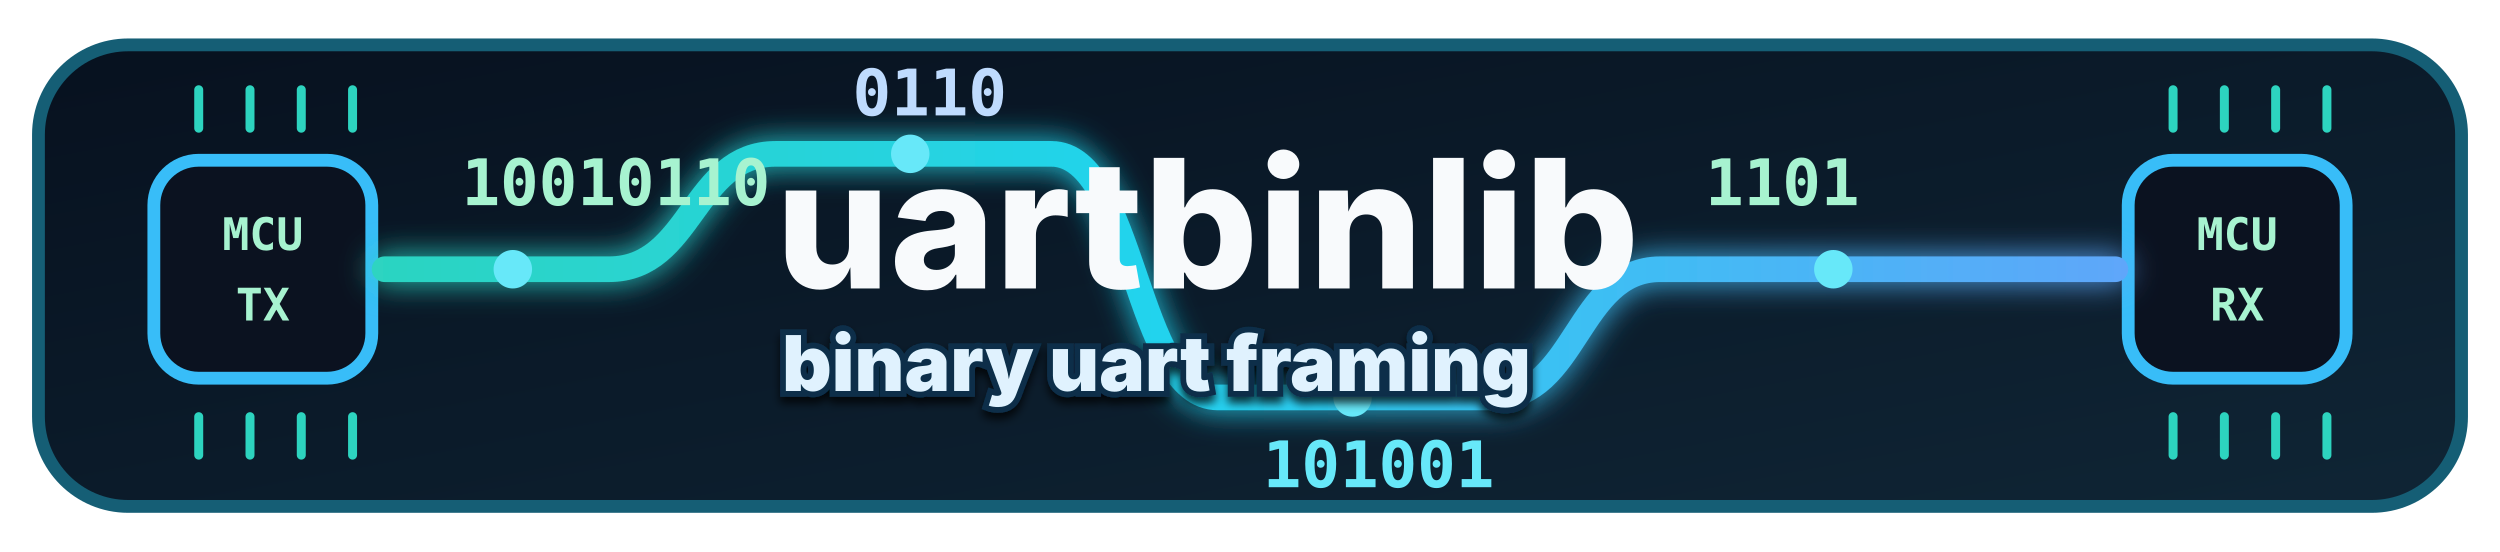
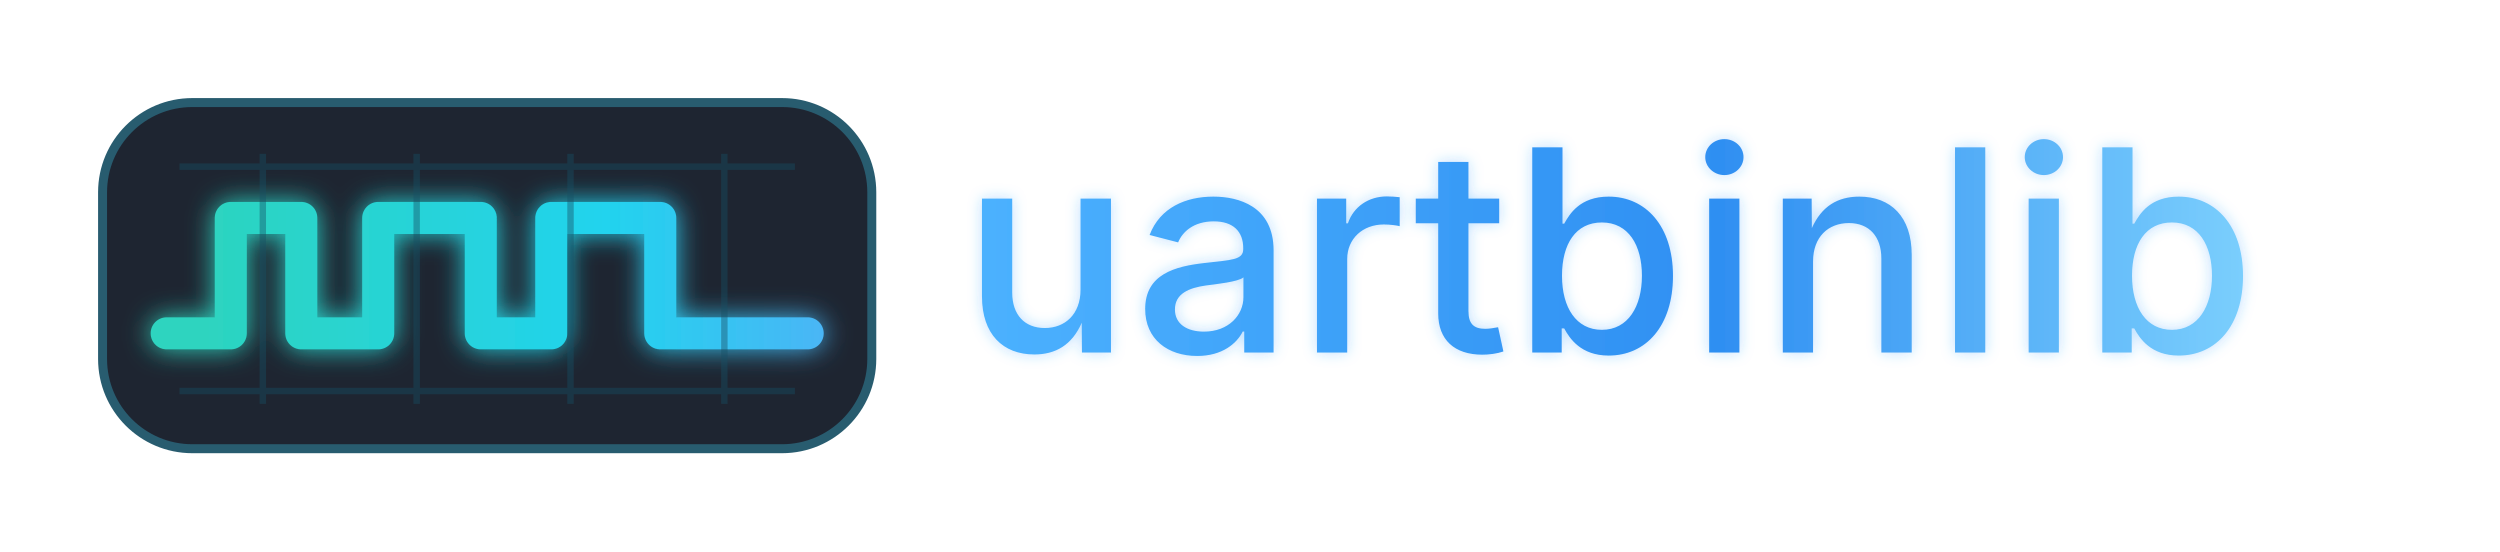
<svg xmlns="http://www.w3.org/2000/svg" width="390" height="86" viewBox="0 0 390 86" role="img" aria-labelledby="title desc">
  <defs>
-     <linearGradient id="panel" x1="0" y1="0" x2="1" y2="1">
-       <stop offset="0" stop-color="#07111f" />
-       <stop offset="1" stop-color="#0f2535" />
-     </linearGradient>
-     <linearGradient id="signal" x1="54" y1="0" x2="336" y2="0" gradientUnits="userSpaceOnUse">
+     <linearGradient id="trace" x1="16" y1="0" x2="132" y2="0" gradientUnits="userSpaceOnUse">
      <stop offset="0" stop-color="#2dd4bf" />
-       <stop offset=".45" stop-color="#22d3ee" />
+       <stop offset=".54" stop-color="#22d3ee" />
      <stop offset="1" stop-color="#60a5fa" />
    </linearGradient>
-     <filter id="soft-glow" x="-20%" y="-70%" width="140%" height="240%">
-       <feGaussianBlur stdDeviation="2.4" result="blur" />
+     <linearGradient id="word" x1="147" y1="0" x2="368" y2="0" gradientUnits="userSpaceOnUse">
+       <stop offset="0" stop-color="#4db3ff" />
+       <stop offset=".55" stop-color="#2f8ff2" />
+       <stop offset="1" stop-color="#8bdcff" />
+     </linearGradient>
+     <filter id="traceGlow" x="-25%" y="-80%" width="150%" height="260%">
+       <feGaussianBlur stdDeviation="2.1" result="blur" />
      <feMerge>
        <feMergeNode in="blur" />
        <feMergeNode in="SourceGraphic" />
      </feMerge>
    </filter>
-     <filter id="text-pop" x="-20%" y="-80%" width="140%" height="260%">
-       <feDropShadow dx="0" dy="0" stdDeviation="1.2" flood-color="#38bdf8" flood-opacity=".95" />
-       <feDropShadow dx="0" dy="1" stdDeviation=".7" flood-color="#000000" flood-opacity=".75" />
+     <filter id="wordGlow" x="-6%" y="-24%" width="112%" height="150%">
+       <feDropShadow dx="0" dy="0" stdDeviation="1.1" flood-color="#2d9cff" flood-opacity=".32" />
    </filter>
  </defs>
-   <rect x="6" y="7" width="378" height="72" rx="14" fill="url(#panel)" stroke="#155e75" stroke-width="2" />
-   <g stroke="#38bdf8" stroke-width="2" fill="#0b1220">
-     <rect x="24" y="25" width="34" height="34" rx="7" />
-     <rect x="332" y="25" width="34" height="34" rx="7" />
+   <g transform="translate(16 16)">
+     <rect x="0" y="0" width="120" height="54" rx="14" fill="#0b1220" opacity=".92" stroke="#164e63" stroke-width="1.4" />
+     <path d="M10 36 H20 V18 H31 V36 H43 V18 H59 V36 H70 V18 H87 V36 H110" fill="none" stroke="url(#trace)" stroke-width="5" stroke-linecap="round" stroke-linejoin="round" filter="url(#traceGlow)" />
+     <g stroke="#164e63" stroke-width="1" opacity=".42">
+       <path d="M12 10 H108" />
+       <path d="M12 45 H108" />
+       <path d="M25 8 V47" />
+       <path d="M49 8 V47" />
+       <path d="M73 8 V47" />
+       <path d="M97 8 V47" />
+     </g>
  </g>
-   <g stroke="#2dd4bf" stroke-width="1.4" stroke-linecap="round">
-     <path d="M31 20v-6M39 20v-6M47 20v-6M55 20v-6" />
-     <path d="M31 65v6M39 65v6M47 65v6M55 65v6" />
-     <path d="M339 20v-6M347 20v-6M355 20v-6M363 20v-6" />
-     <path d="M339 65v6M347 65v6M355 65v6M363 65v6" />
-   </g>
-   <g fill="#a7f3d0" font-family="Consolas, Menlo, monospace" font-size="7" font-weight="700" text-anchor="middle">
-     <text x="41" y="39">MCU</text>
-     <text x="41" y="50">TX</text>
-     <text x="349" y="39">MCU</text>
-     <text x="349" y="50">RX</text>
-   </g>
-   <path d="M60 42 H95 C108 42 108 24 121 24 H164 C177 24 177 62 190 62 H233 C246 62 246 42 259 42 H330" fill="none" stroke="url(#signal)" stroke-width="4" stroke-linecap="round" stroke-linejoin="round" filter="url(#soft-glow)" />
-   <g fill="#67e8f9">
-     <circle cx="80" cy="42" r="3" />
-     <circle cx="142" cy="24" r="3" />
-     <circle cx="211" cy="62" r="3" />
-     <circle cx="286" cy="42" r="3" />
-   </g>
-   <g font-family="Consolas, Menlo, monospace" font-size="10" font-weight="700">
-     <text x="72" y="32" fill="#a7f3d0">10010110</text>
-     <text x="133" y="18" fill="#bfdbfe">0110</text>
-     <text x="197" y="76" fill="#67e8f9">101001</text>
-     <text x="266" y="32" fill="#a7f3d0">1101</text>
-   </g>
-   <g font-family="Inter, Segoe UI, Arial, sans-serif">
-     <text x="121" y="45" fill="#f8fafc" font-size="28" font-weight="800">uartbinlib</text>
-     <text x="122" y="61" fill="#e0f2fe" stroke="#082f49" stroke-width="1.8" paint-order="stroke fill" font-size="12" font-weight="900" filter="url(#text-pop)">binary uart framing</text>
-   </g>
+   <text x="150" y="55" fill="url(#word)" filter="url(#wordGlow)" font-family="Segoe UI, Inter, Avenir Next, Arial, sans-serif" font-size="44" font-weight="520" letter-spacing=".4">uartbinlib</text>
</svg>
